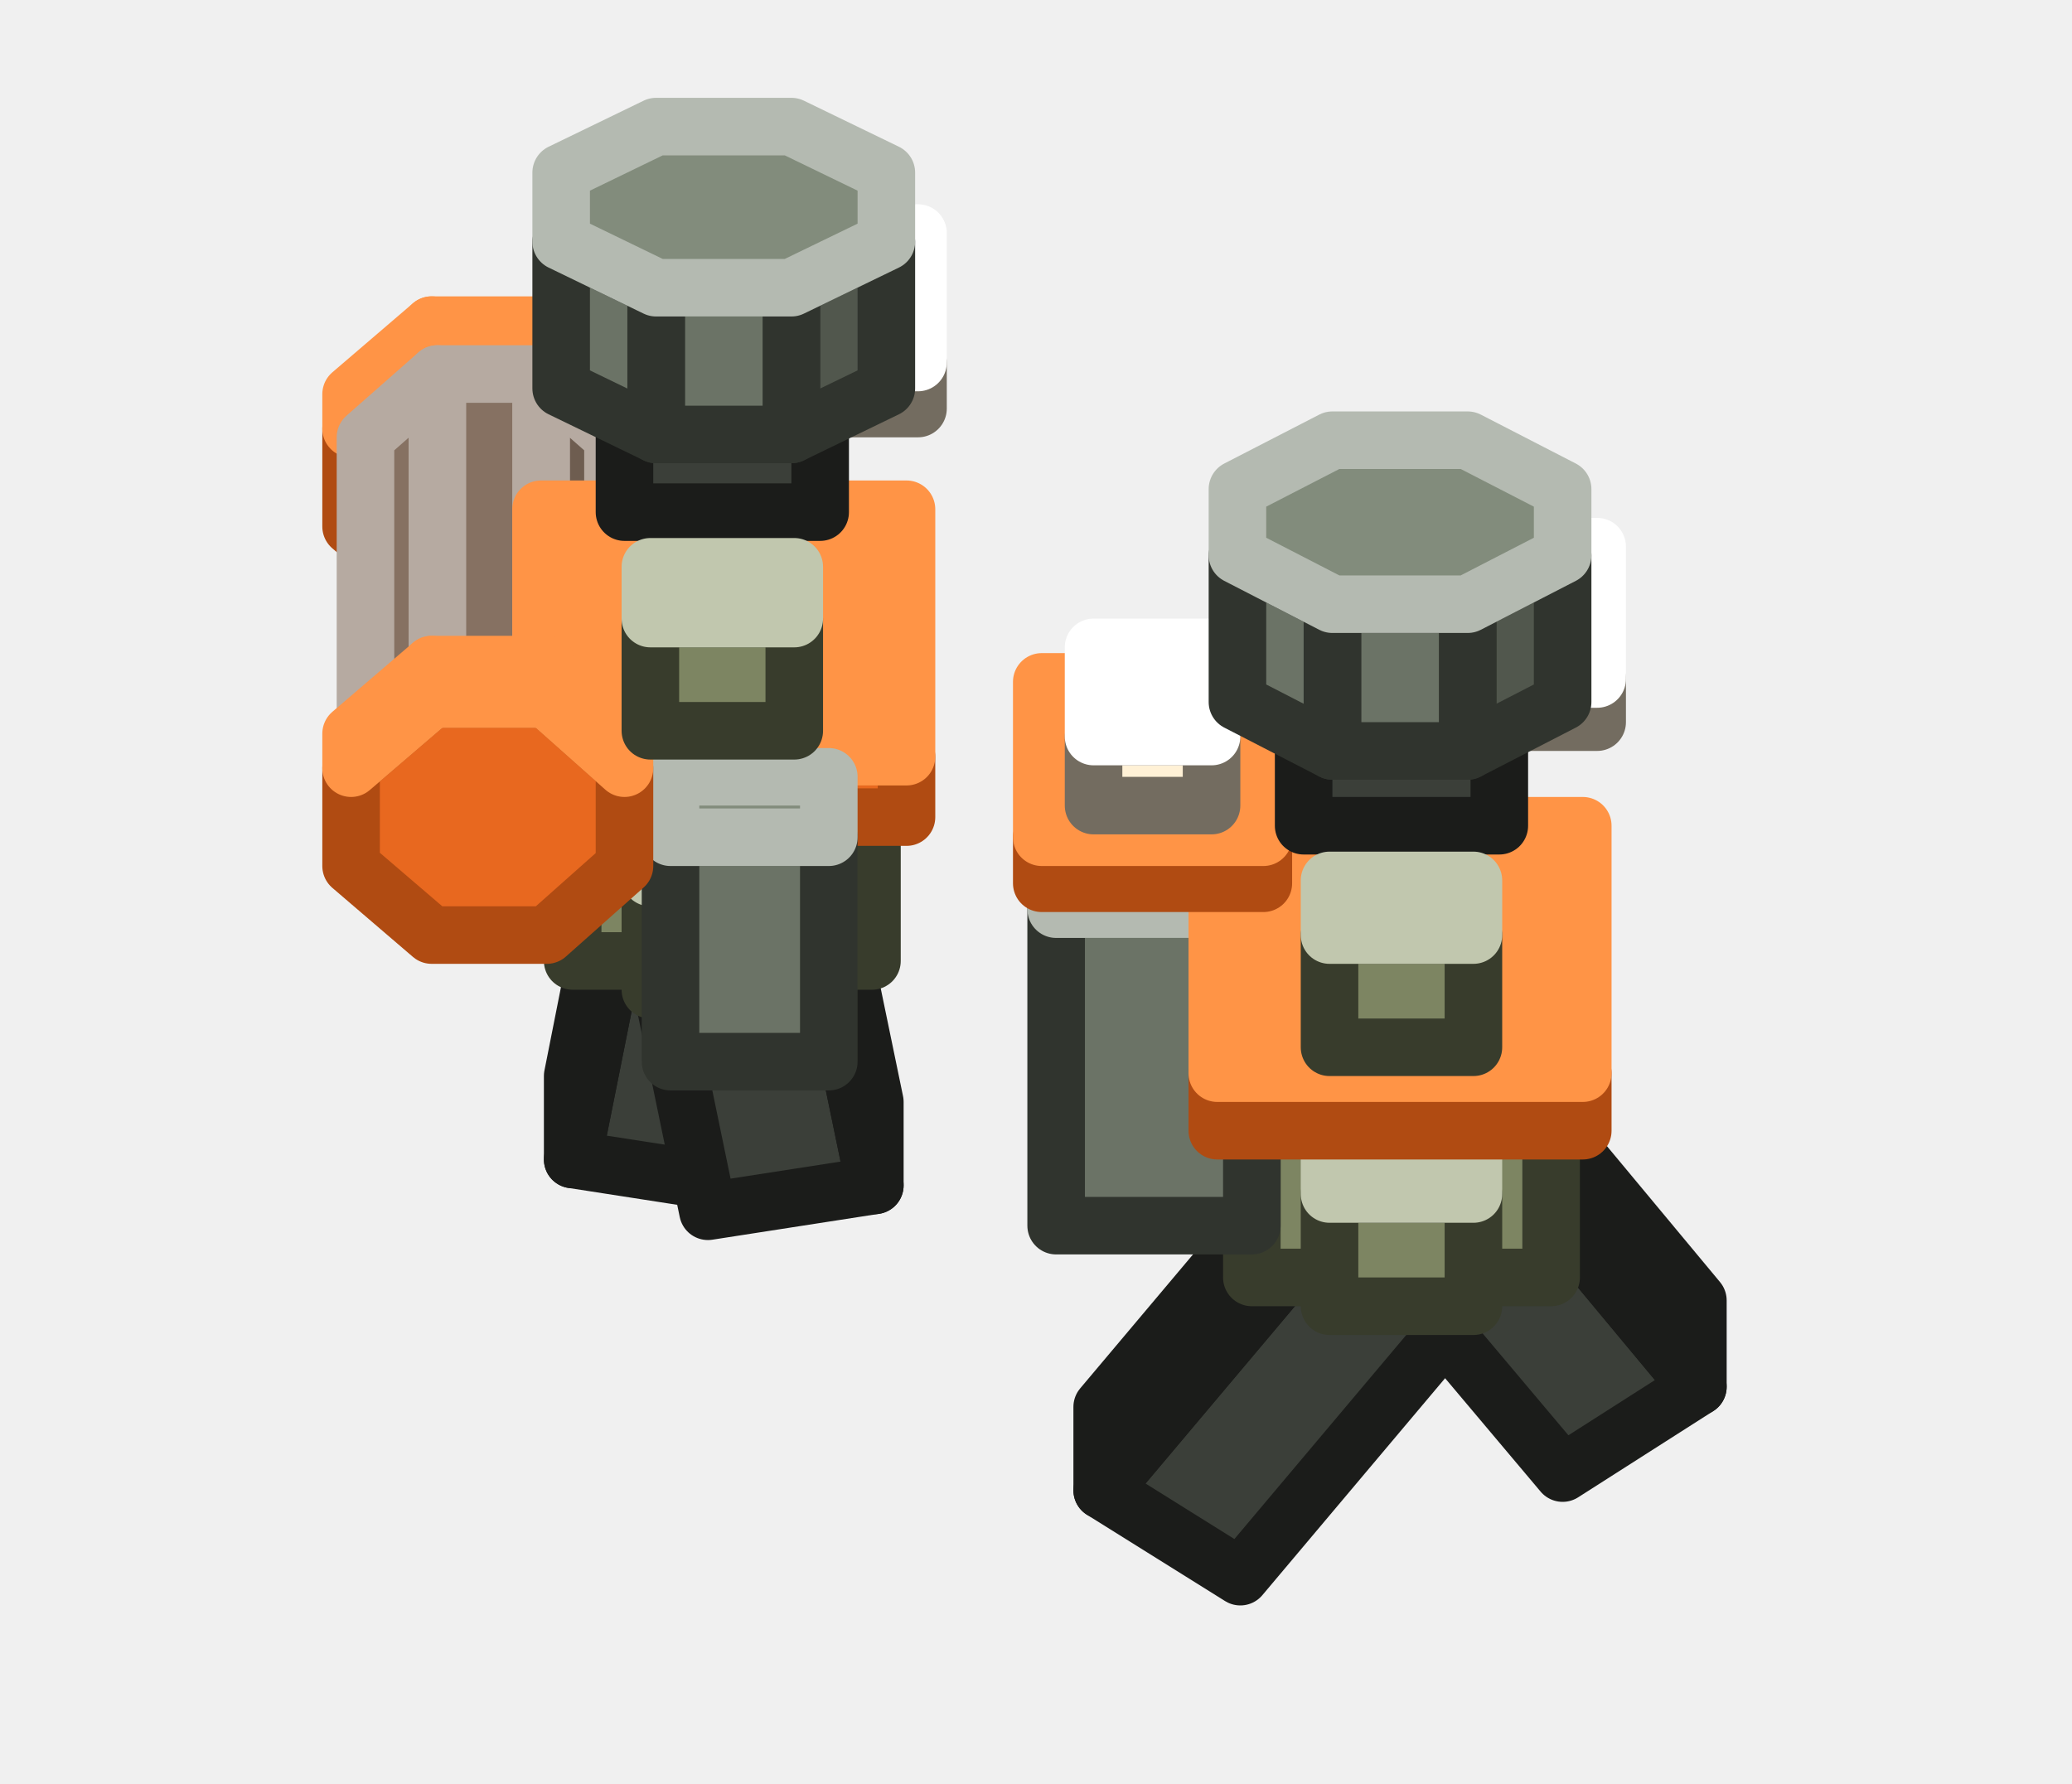
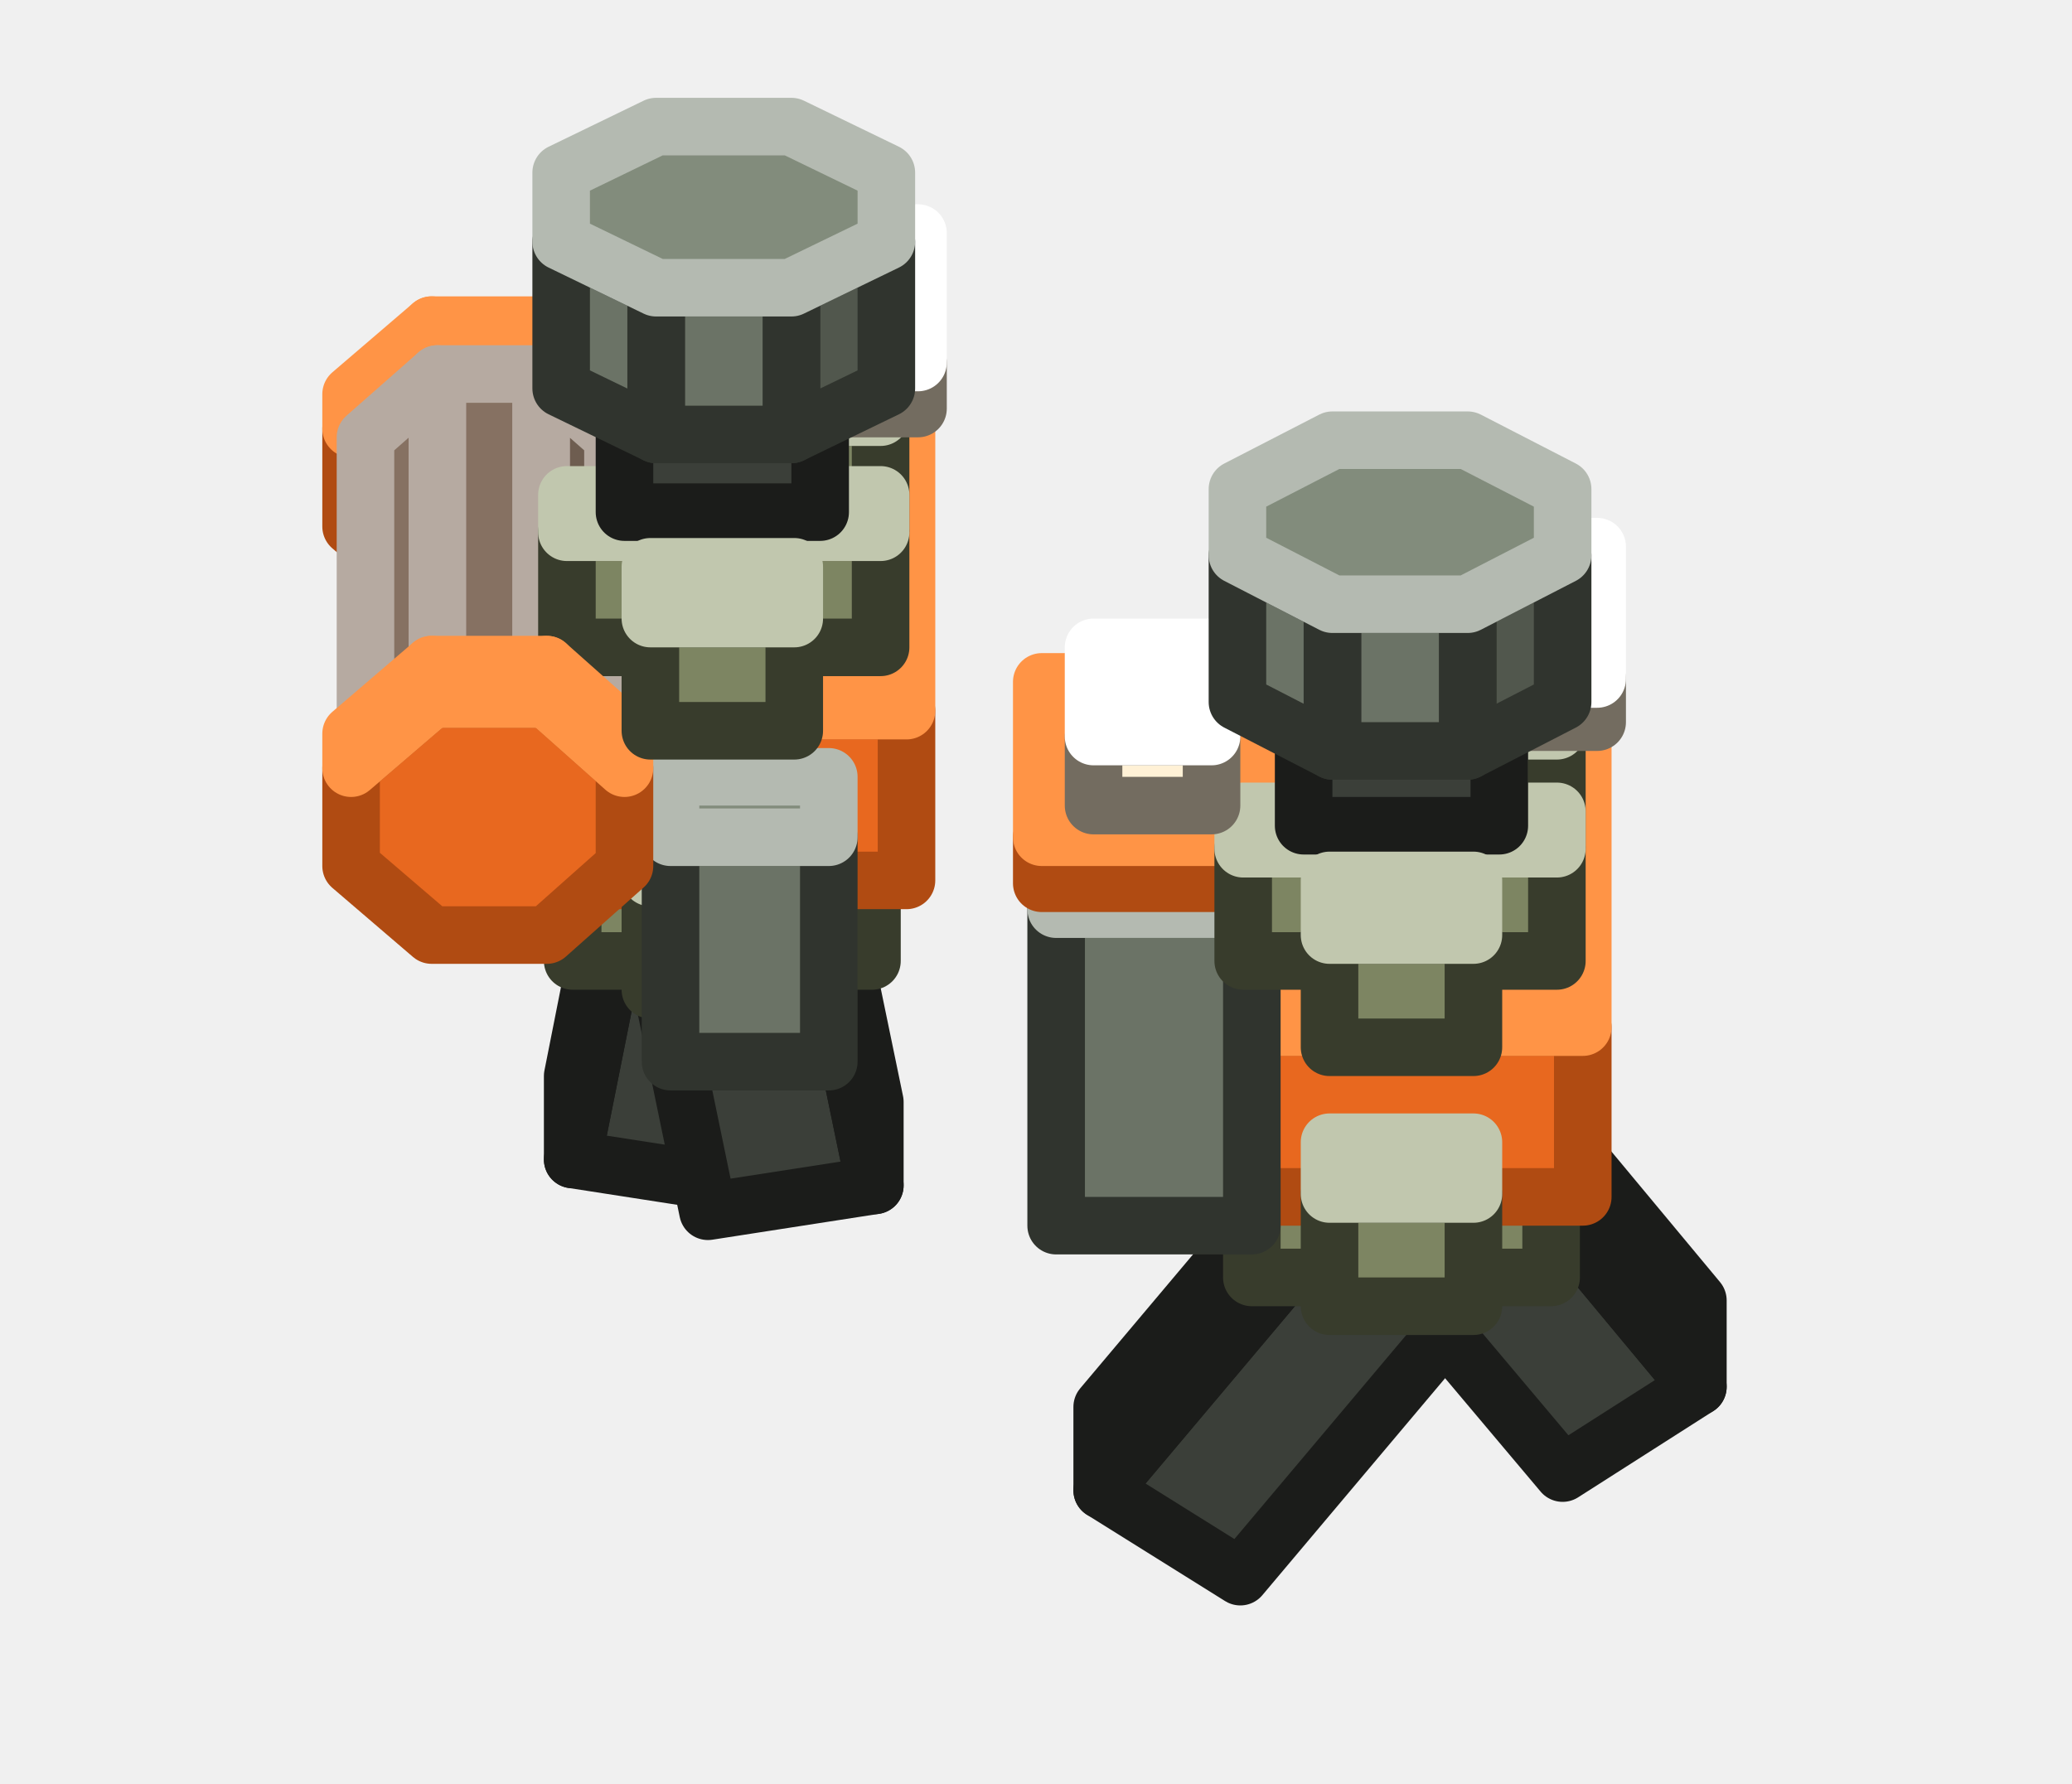
<svg xmlns="http://www.w3.org/2000/svg" width="72" height="62" viewBox="0 0 72 62">
  <g stroke-width="2" stroke-linejoin="round">
    <polygon points="27.6,24.9 22.6,24.9 22.6,21 27.6,21" fill="#7D8562" stroke="#383C2C" />
    <polygon points="27.6,21 22.6,21 22.6,19.2 27.6,19.2" fill="#98A278" stroke="#C1C7AE" />
    <polygon points="25.7,41.2 19.9,40.3 22.2,28.8 28,29.6" fill="#3B3F39" stroke="#1B1C1A" />
    <polygon points="19.9,40.3 19.9,37.4 22.2,25.8 22.2,28.8" fill="#3B3F39" stroke="#1B1C1A" />
    <polygon points="28,29.6 22.2,28.8 22.2,25.8 28,26.7" fill="#484D46" stroke="#919490" />
    <polygon points="19,12.5 21.7,14.9 21.7,18.3 19,20.7 15,20.7 12.2,18.3 12.2,14.9 15,12.5" fill="#E8681F" stroke="#B04B12" />
    <polygon points="19,11.3 21.7,13.7 21.7,14.9 19,12.5" fill="#E8681F" stroke="#FF9446" />
    <polygon points="12.2,13.7 15,11.3 15,12.5 12.2,14.9" fill="#FF9446" stroke="#FF9446" />
    <polygon points="15,11.3 19,11.3 19,12.5 15,12.5" fill="#FF9446" stroke="#FF9446" />
    <polygon points="30.4,41.2 24.6,42.1 22.2,30.5 28,29.6" fill="#3B3F39" stroke="#1B1C1A" />
    <polygon points="30.4,38.3 30.4,41.2 28,29.6 28,26.7" fill="#2D302B" stroke="#1B1C1A" />
    <polygon points="28,29.6 22.2,30.5 22.2,27.6 28,26.7" fill="#484D46" stroke="#919490" />
-     <polygon points="30.3,33.4 19.9,33.4 19.9,27.9 30.3,27.9" fill="#7D8562" stroke="#383C2C" />
-     <polygon points="30.3,27.9 19.9,27.9 19.9,20.2 30.3,20.2" fill="#98A278" stroke="#C1C7AE" />
+     <polygon points="30.3,33.4 19.9,33.4 19.9,29.5 30.3,29.5" fill="#7D8562" stroke="#383C2C" />
+     <polygon points="30.3,29.5 19.9,29.5 19.9,21.8 30.3,21.8" fill="#98A278" stroke="#C1C7AE" />
+     <polygon points="31.5,30.6 18.8,30.6 18.8,24.7 31.5,24.7" fill="#E8681F" stroke="#B04B12" />
+     <polygon points="31.5,24.7 18.8,24.7 18.8,14.8 31.5,14.8" fill="#FF9446" stroke="#FF9446" />
+     <polygon points="27.6,15.9 22.6,15.9 22.6,12 27.6,12" fill="#7D8562" stroke="#383C2C" />
+     <polygon points="27.6,12 22.6,12 22.6,10.2 27.6,10.2" fill="#98A278" stroke="#C1C7AE" />
+     <polygon points="30.6,18.4 19.7,18.4 19.7,14.5 30.6,14.5" fill="#7D8562" stroke="#383C2C" />
+     <polygon points="30.6,14.5 19.7,14.5 19.7,13.1 30.6,13.1" fill="#98A278" stroke="#C1C7AE" />
    <polygon points="18.8,23.4 21.3,25.6 21.3,28.6 18.8,30.8 15.2,30.8 12.7,28.6 12.7,25.6 15.2,23.4" fill="#6E5D50" stroke="#322A24" />
    <polygon points="18.8,13 21.3,15.2 21.3,25.6 18.8,23.4" fill="#6E5D50" stroke="#B6AAA1" />
    <polygon points="12.7,15.2 15.2,13 15.2,23.4 12.7,25.6" fill="#867162" stroke="#B6AAA1" />
    <polygon points="15.2,13 18.8,13 18.8,23.4 15.2,23.4" fill="#867162" stroke="#B6AAA1" />
    <polygon points="27.6,34.4 22.6,34.4 22.6,30.5 27.6,30.5" fill="#7D8562" stroke="#383C2C" />
    <polygon points="27.6,30.5 22.6,30.5 22.6,28.7 27.6,28.7" fill="#98A278" stroke="#C1C7AE" />
-     <polygon points="31.5,28.4 18.8,28.4 18.8,26.3 31.5,26.3" fill="#E8681F" stroke="#B04B12" />
-     <polygon points="31.5,26.3 18.8,26.3 18.8,17.7 31.5,17.7" fill="#FF9446" stroke="#FF9446" />
-     <polygon points="27.6,15.9 22.6,15.9 22.6,12 27.6,12" fill="#7D8562" stroke="#383C2C" />
-     <polygon points="27.6,12 22.6,12 22.6,10.2 27.6,10.2" fill="#98A278" stroke="#C1C7AE" />
+     <polygon points="30.6,22.5 19.7,22.5 19.7,18.5 30.6,18.5" fill="#7D8562" stroke="#383C2C" />
+     <polygon points="30.6,18.5 19.7,18.5 19.7,17.2 30.6,17.2" fill="#98A278" stroke="#C1C7AE" />
    <polygon points="28.5,17.8 21.7,17.8 21.7,14.2 28.5,14.2" fill="#3B3F39" stroke="#1B1C1A" />
    <polygon points="28.5,14.2 21.7,14.2 21.7,10.4 28.5,10.4" fill="#484D46" stroke="#919490" />
    <polygon points="51.2,35.9 46.2,35.9 46.2,32 51.2,32" fill="#7D8562" stroke="#383C2C" />
    <polygon points="51.2,32 46.2,32 46.2,30.2 51.2,30.2" fill="#98A278" stroke="#C1C7AE" />
    <polygon points="31.9,14.2 29.2,14.2 29.2,12.6 31.9,12.6" fill="#FFF1D6" stroke="#736C60" />
    <polygon points="31.9,12.6 29.2,12.6 29.2,8.1 31.9,8.1" fill="#FFFFFF" stroke="#FFFFFF" />
    <polygon points="59,48.2 54.3,51.2 46.3,41.7 51.1,38.7" fill="#3B3F39" stroke="#1B1C1A" />
    <polygon points="59,45.2 59,48.2 51.1,38.7 51.1,35.7" fill="#3B3F39" stroke="#1B1C1A" />
    <polygon points="51.1,38.7 46.3,41.7 46.3,38.7 51.1,35.7" fill="#484D46" stroke="#919490" />
    <polygon points="30.8,13.5 27.5,15.1 27.5,10 30.8,8.4" fill="#51574D" stroke="#30342E" />
    <polygon points="27.5,15.1 22.8,15.1 22.8,10 27.5,10" fill="#6B7366" stroke="#30342E" />
    <polygon points="22.8,15.1 19.5,13.5 19.5,8.4 22.8,10" fill="#6B7366" stroke="#30342E" />
    <polygon points="30.8,8.4 27.5,10 22.8,10 19.5,8.4 19.5,6 22.8,4.4 27.5,4.4 30.8,6" fill="#828C7C" stroke="#B4BAB1" />
    <polygon points="28.8,36.9 23.3,36.9 23.3,29.1 28.8,29.1" fill="#6B7366" stroke="#30342E" />
    <polygon points="28.8,29.1 23.3,29.1 23.3,27 28.8,27" fill="#828C7C" stroke="#B4BAB1" />
    <polygon points="19,24.3 21.7,26.7 21.7,30.1 19,32.5 15,32.5 12.2,30.1 12.2,26.7 15,24.3" fill="#E8681F" stroke="#B04B12" />
    <polygon points="19,23.1 21.7,25.5 21.7,26.7 19,24.3" fill="#E8681F" stroke="#FF9446" />
    <polygon points="12.2,25.5 15,23.1 15,24.3 12.2,26.7" fill="#FF9446" stroke="#FF9446" />
    <polygon points="15,23.1 19,23.1 19,24.3 15,24.3" fill="#FF9446" stroke="#FF9446" />
-     <polygon points="27.6,25.4 22.6,25.4 22.6,21.5 27.6,21.5" fill="#7D8562" stroke="#383C2C" />
-     <polygon points="27.6,21.5 22.6,21.5 22.6,19.7 27.6,19.7" fill="#98A278" stroke="#C1C7AE" />
    <polygon points="43.1,54.8 38.3,51.8 46.3,42.3 51.1,45.3" fill="#3B3F39" stroke="#1B1C1A" />
    <polygon points="38.3,51.8 38.3,48.9 46.3,39.4 46.3,42.3" fill="#484D46" stroke="#1B1C1A" />
    <polygon points="51.1,45.3 46.3,42.3 46.3,39.4 51.1,42.3" fill="#3B3F39" stroke="#919490" />
-     <polygon points="53.9,44.4 43.5,44.4 43.5,38.9 53.9,38.9" fill="#7D8562" stroke="#383C2C" />
-     <polygon points="53.9,38.9 43.5,38.9 43.5,31.2 53.9,31.2" fill="#98A278" stroke="#C1C7AE" />
+     <polygon points="53.9,44.4 43.5,44.4 43.5,40.4 53.9,40.4" fill="#7D8562" stroke="#383C2C" />
+     <polygon points="53.9,40.4 43.5,40.4 43.5,32.7 53.9,32.7" fill="#98A278" stroke="#C1C7AE" />
+     <polygon points="55,41.6 42.3,41.6 42.3,35.7 55,35.7" fill="#E8681F" stroke="#B04B12" />
+     <polygon points="55,35.7 42.3,35.7 42.3,25.7 55,25.7" fill="#FF9446" stroke="#FF9446" />
+     <polygon points="27.6,25.4 22.6,25.4 22.6,21.5 27.6,21.5" fill="#7D8562" stroke="#383C2C" />
+     <polygon points="27.6,21.5 22.6,21.5 22.6,19.7 27.6,19.7" fill="#98A278" stroke="#C1C7AE" />
    <polygon points="51.2,26.9 46.2,26.9 46.2,22.9 51.2,22.9" fill="#7D8562" stroke="#383C2C" />
    <polygon points="51.2,22.9 46.2,22.9 46.2,21.1 51.2,21.1" fill="#98A278" stroke="#C1C7AE" />
+     <polygon points="54.1,29.4 43.2,29.4 43.2,25.4 54.1,25.4" fill="#7D8562" stroke="#383C2C" />
+     <polygon points="54.1,25.4 43.2,25.4 43.2,24.1 54.1,24.1" fill="#98A278" stroke="#C1C7AE" />
    <polygon points="43.5,42.6 36.7,42.6 36.7,31.6 43.5,31.6" fill="#6B7366" stroke="#30342E" />
    <polygon points="43.5,31.6 36.7,31.6 36.7,24.4 43.5,24.4" fill="#828C7C" stroke="#B4BAB1" />
+     <polygon points="43.9,30.7 36.2,30.7 36.2,29.1 43.9,29.1" fill="#E8681F" stroke="#B04B12" />
+     <polygon points="43.9,29.1 36.2,29.1 36.2,23.7 43.9,23.7" fill="#FF9446" stroke="#FF9446" />
    <polygon points="51.2,45.4 46.2,45.4 46.2,41.5 51.2,41.5" fill="#7D8562" stroke="#383C2C" />
    <polygon points="51.2,41.5 46.2,41.5 46.2,39.7 51.2,39.7" fill="#98A278" stroke="#C1C7AE" />
-     <polygon points="55,39.3 42.3,39.3 42.3,37.3 55,37.3" fill="#E8681F" stroke="#B04B12" />
-     <polygon points="55,37.3 42.3,37.3 42.3,28.7 55,28.7" fill="#FF9446" stroke="#FF9446" />
-     <polygon points="43.9,30.7 36.2,30.7 36.2,29.1 43.9,29.1" fill="#E8681F" stroke="#B04B12" />
-     <polygon points="43.9,29.1 36.2,29.1 36.2,23.7 43.9,23.7" fill="#FF9446" stroke="#FF9446" />
+     <polygon points="54.1,33.4 43.2,33.4 43.2,29.5 54.1,29.5" fill="#7D8562" stroke="#383C2C" />
+     <polygon points="54.1,29.5 43.2,29.5 43.2,28.2 54.1,28.2" fill="#98A278" stroke="#C1C7AE" />
    <polygon points="42.1,28 38,28 38,25.6 42.1,25.6" fill="#FFF1D6" stroke="#736C60" />
    <polygon points="42.1,25.6 38,25.6 38,22.5 42.1,22.5" fill="#FFFFFF" stroke="#FFFFFF" />
    <polygon points="52.1,28.7 45.3,28.7 45.3,25.2 52.1,25.2" fill="#3B3F39" stroke="#1B1C1A" />
    <polygon points="52.1,25.2 45.3,25.2 45.3,21.3 52.1,21.3" fill="#484D46" stroke="#919490" />
    <polygon points="55.5,25.1 52.7,25.1 52.7,23.6 55.5,23.6" fill="#FFF1D6" stroke="#736C60" />
    <polygon points="55.5,23.6 52.7,23.6 52.7,19 55.5,19" fill="#FFFFFF" stroke="#FFFFFF" />
    <polygon points="54.3,24.4 51,26.1 51,21 54.3,19.3" fill="#51574D" stroke="#30342E" />
    <polygon points="51,26.1 46.3,26.1 46.3,21 51,21" fill="#6B7366" stroke="#30342E" />
    <polygon points="46.3,26.1 43,24.4 43,19.3 46.3,21" fill="#6B7366" stroke="#30342E" />
    <polygon points="54.3,19.3 51,21 46.3,21 43,19.3 43,17 46.3,15.3 51,15.3 54.3,17" fill="#828C7C" stroke="#B4BAB1" />
    <polygon points="51.2,36.4 46.2,36.4 46.2,32.5 51.2,32.5" fill="#7D8562" stroke="#383C2C" />
    <polygon points="51.2,32.5 46.2,32.5 46.2,30.6 51.2,30.6" fill="#98A278" stroke="#C1C7AE" />
  </g>
</svg>
